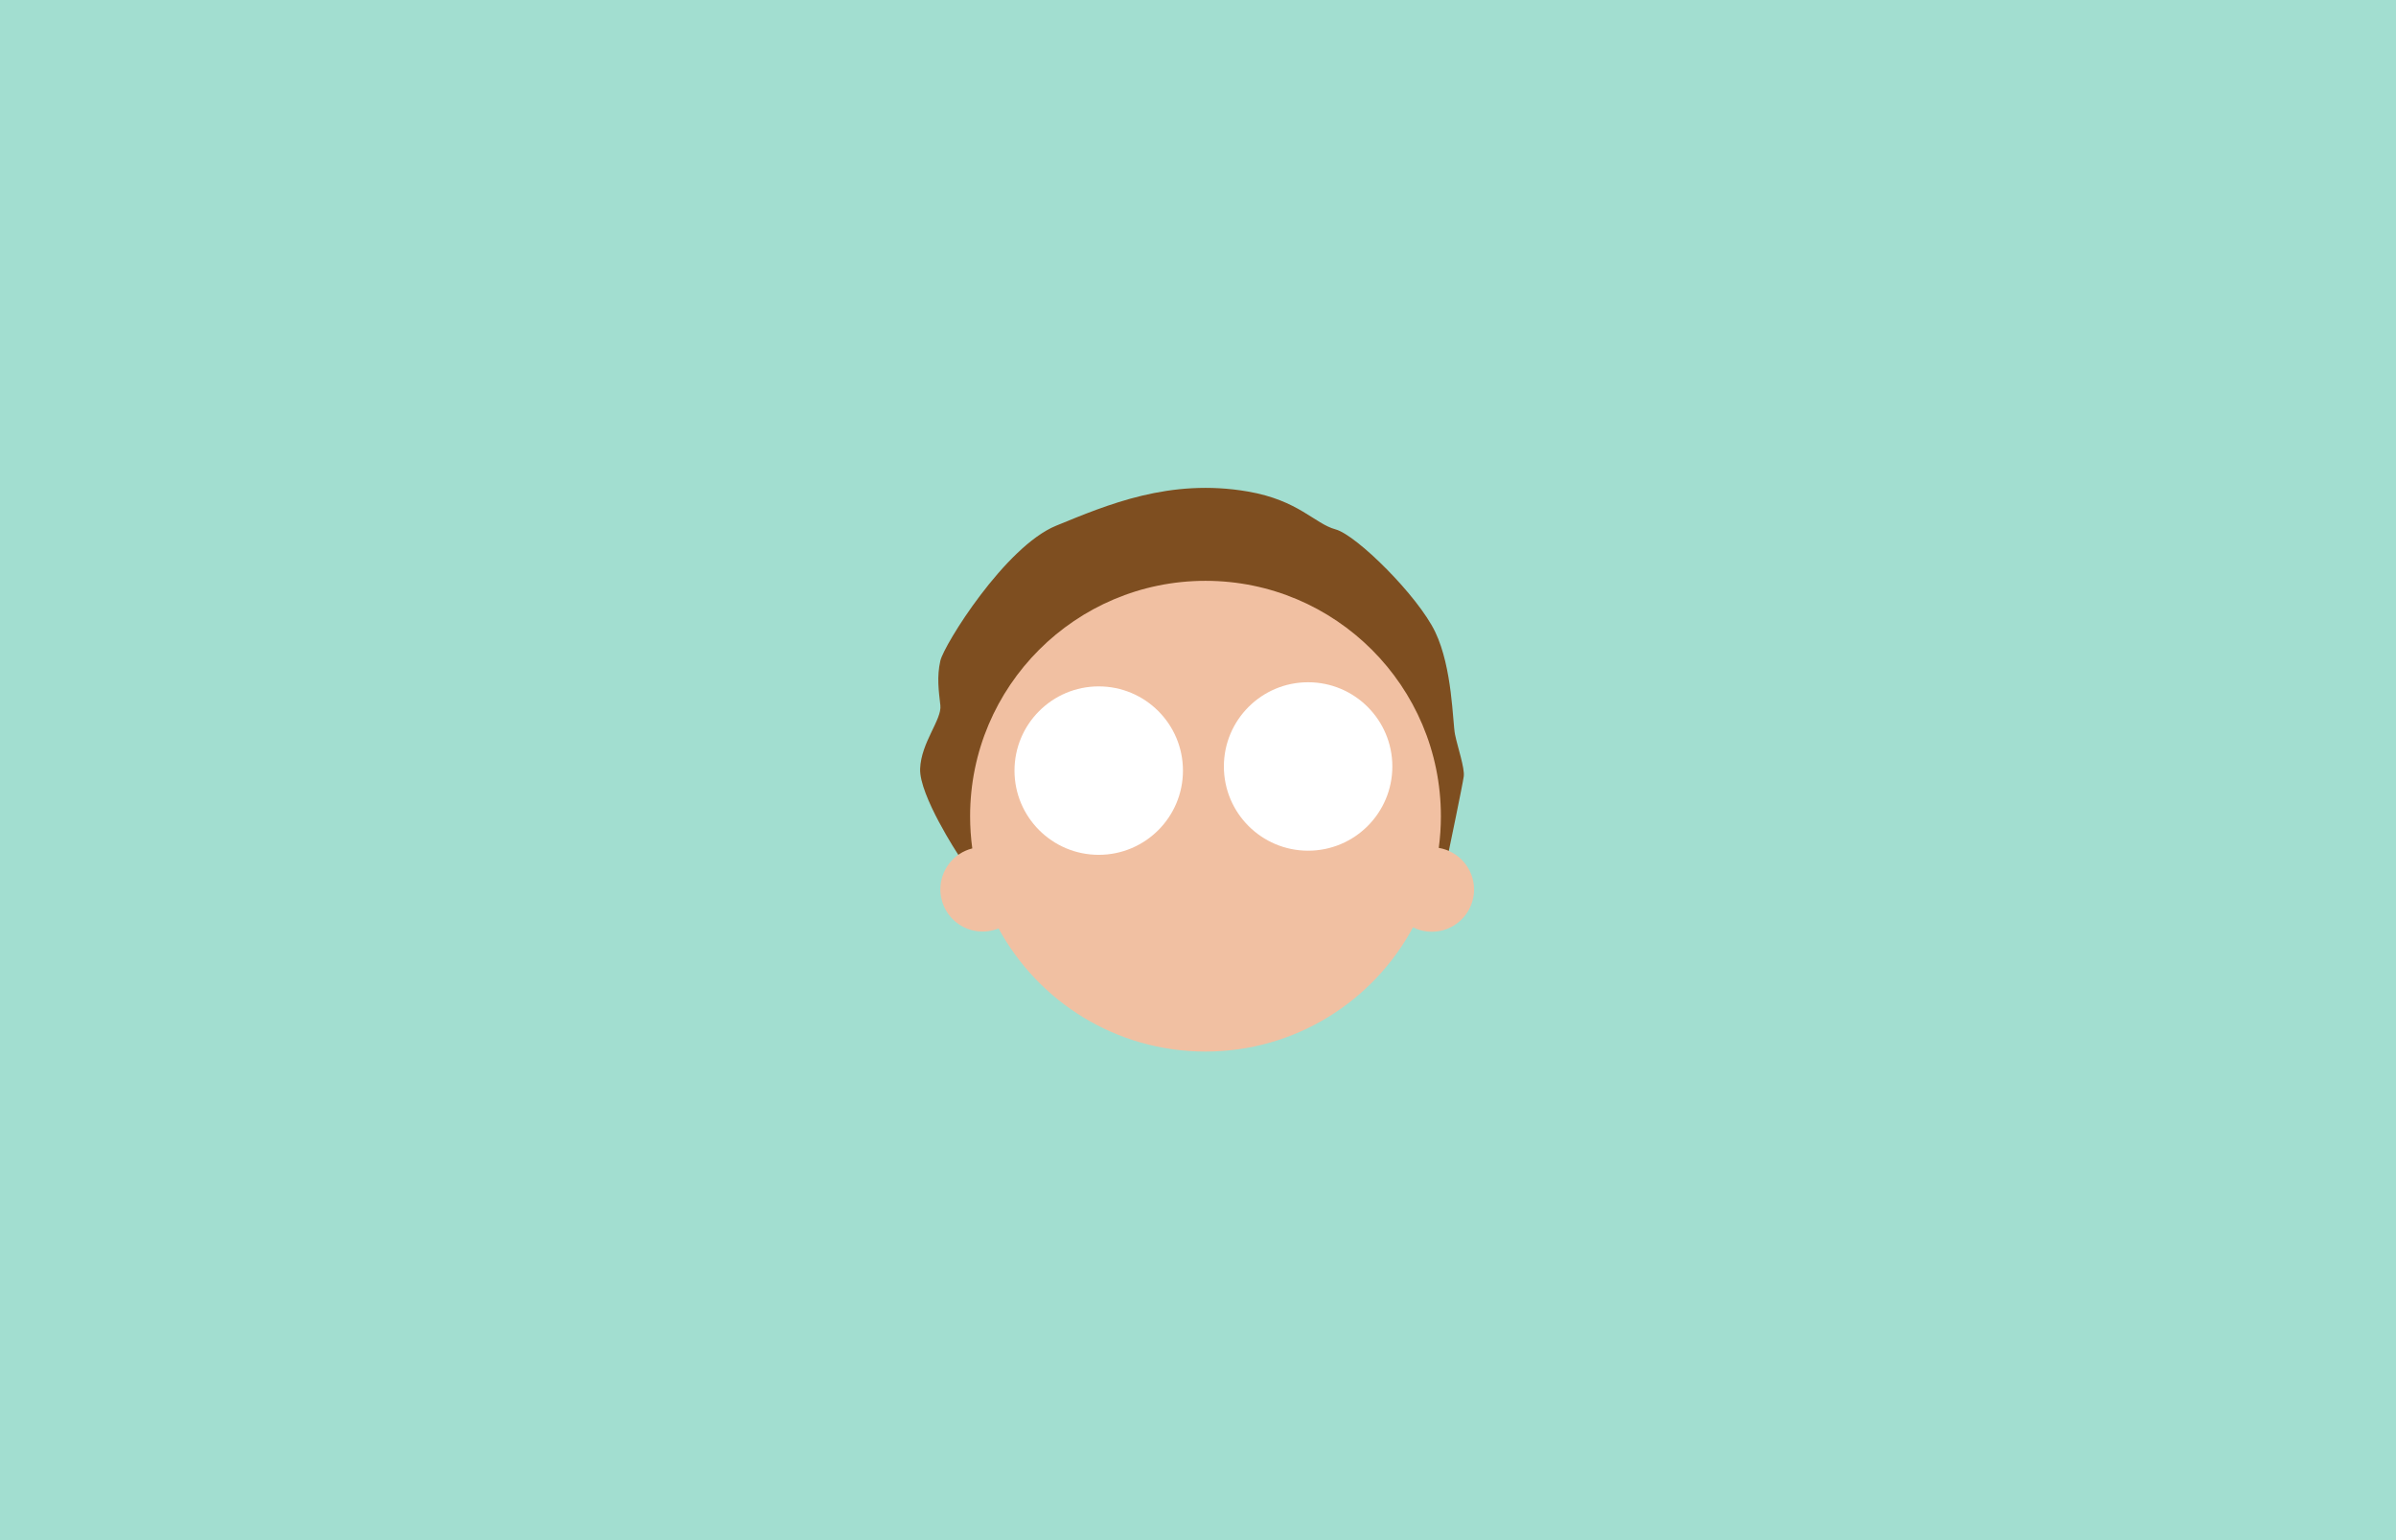
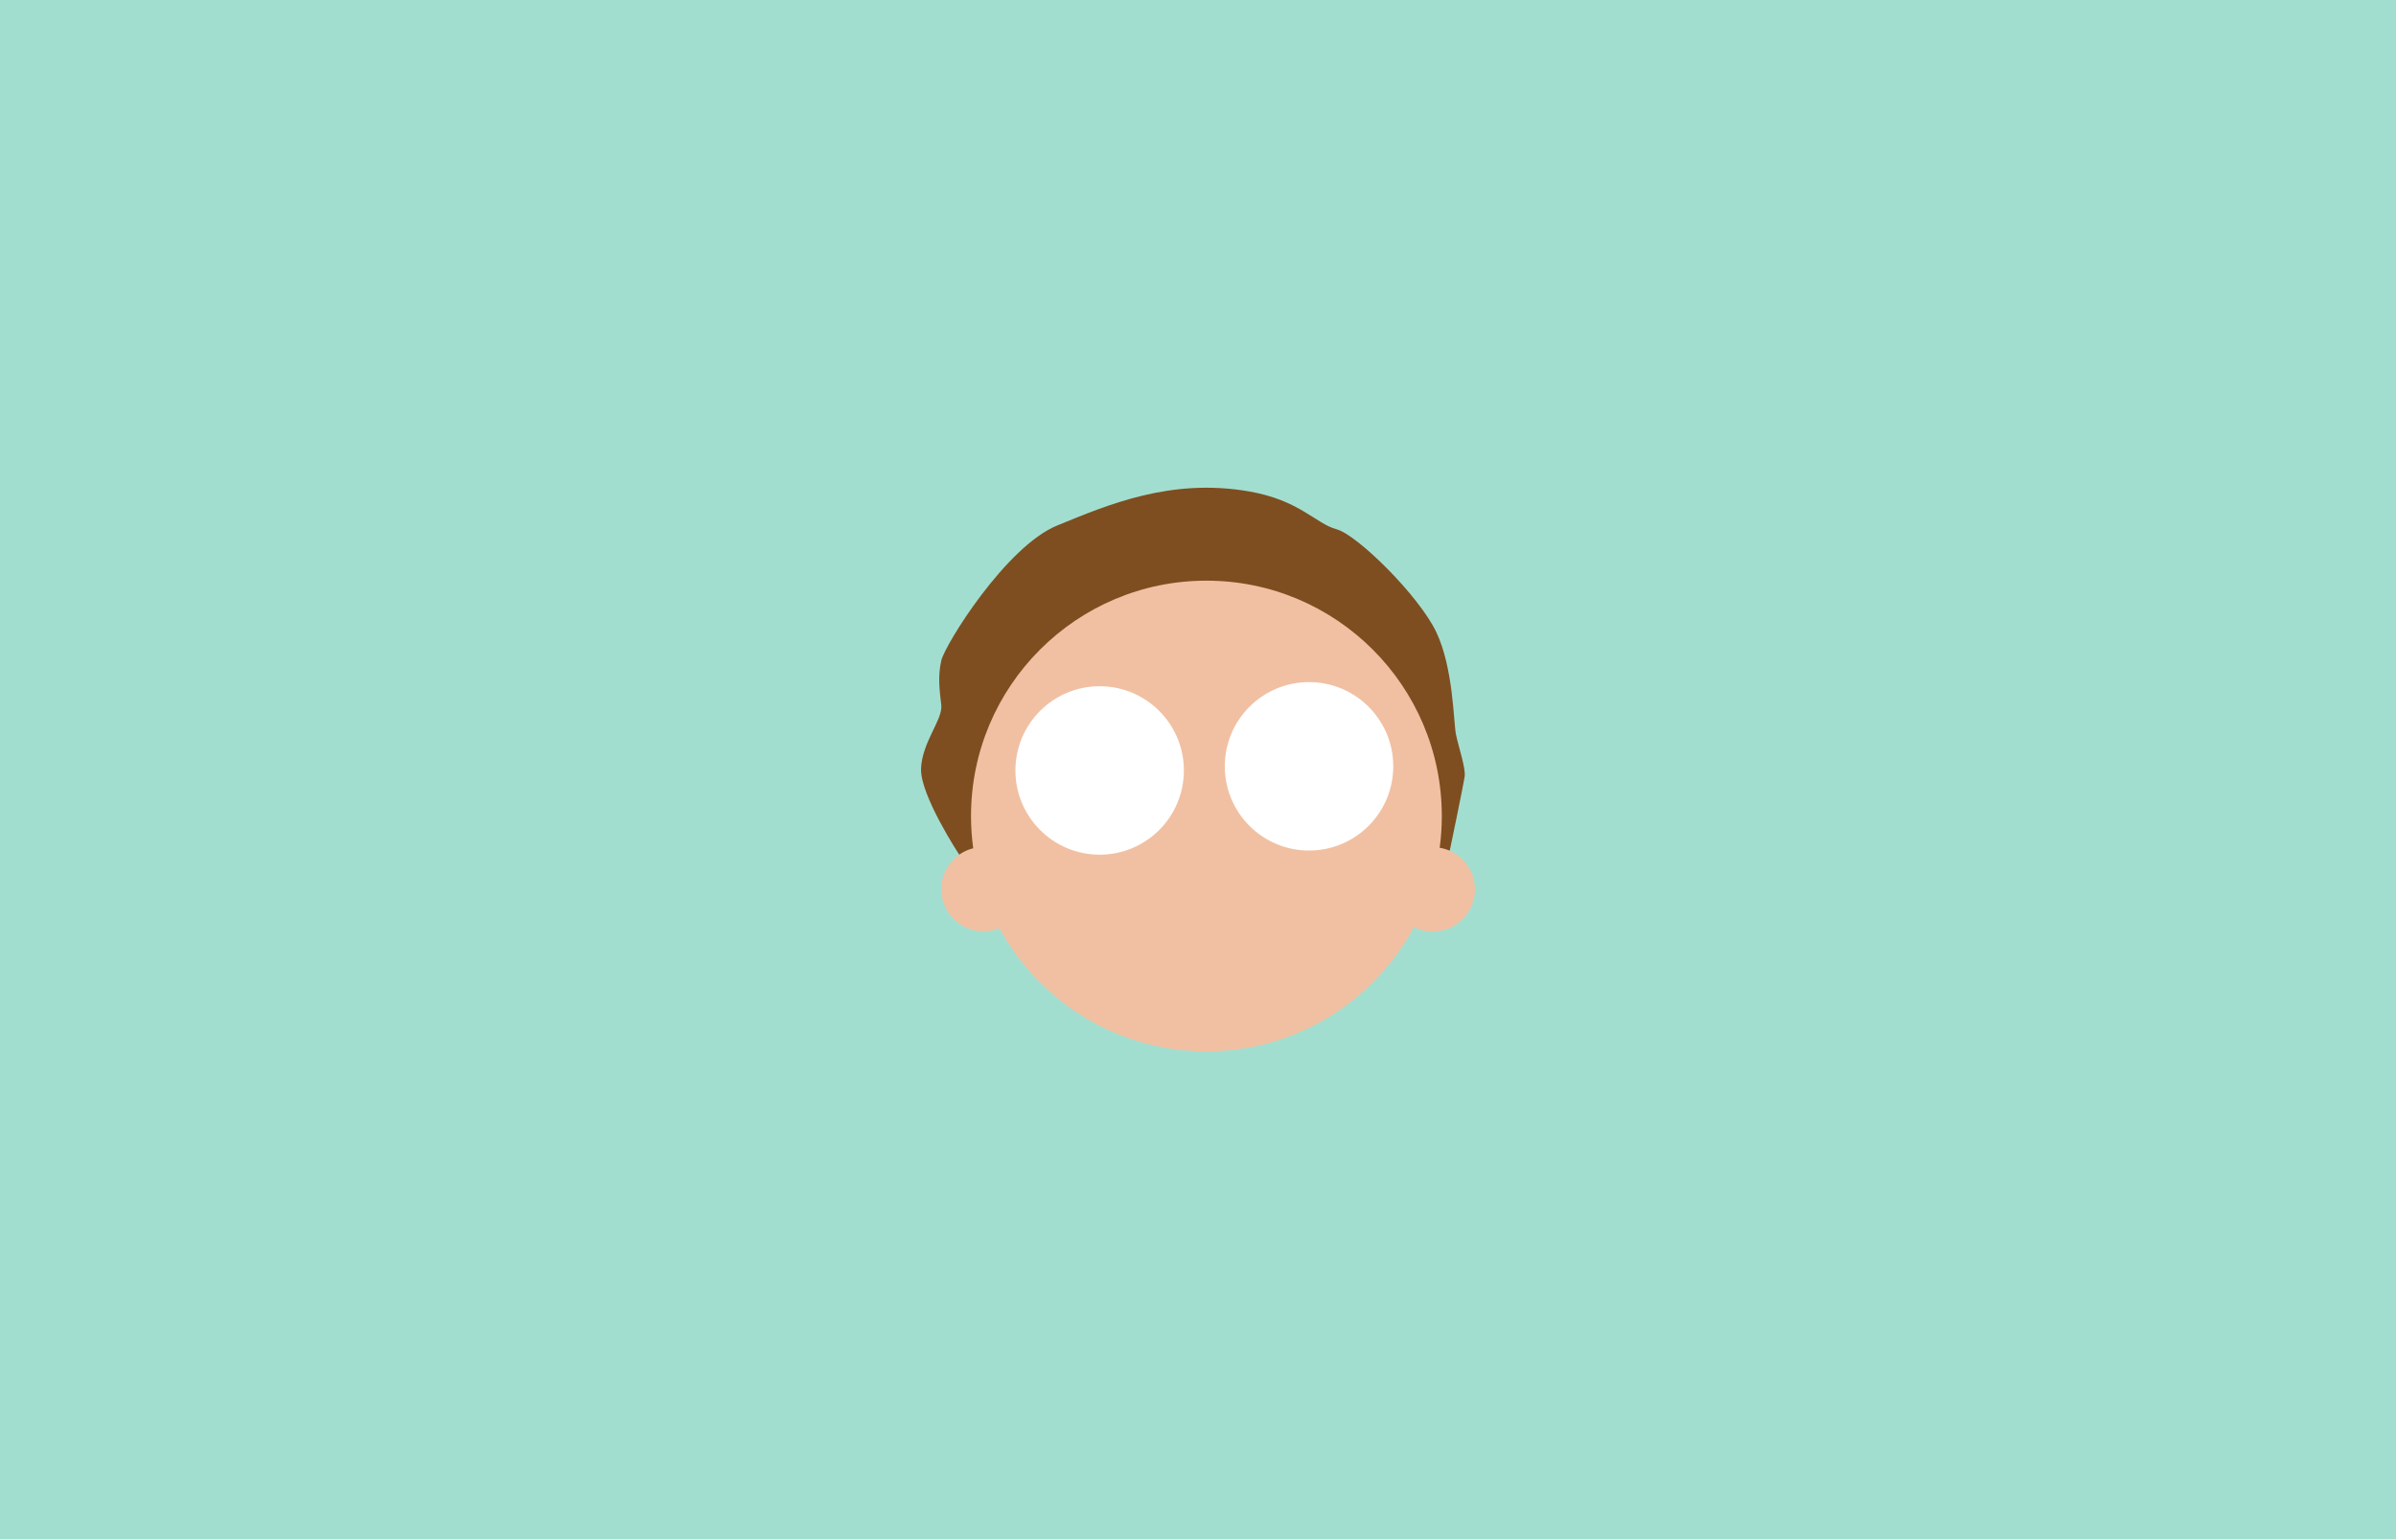
<svg xmlns="http://www.w3.org/2000/svg" viewBox="0 0 344 221" fill-rule="evenodd" clip-rule="evenodd" stroke-linejoin="round" stroke-miterlimit="1.414">
  <path fill="none" d="M-.097.352h343.931v220.339H-.097z" />
-   <path fill="#a2ded0" d="M-2.269-1.378h348.274v223.799H-2.269z" />
-   <path d="M137.585 122.741s-5.621-8.546-5.48-12.353c.142-3.807 3.14-7.054 2.905-9.112-.235-2.058-.526-4.111 0-6.403.526-2.291 9.295-16.391 16.626-19.391 7.33-3 16.311-6.842 27.523-4.907 7.301 1.26 9.572 4.618 12.593 5.437 3.022.82 11.812 9.54 14.301 14.718 2.489 5.179 2.493 12.97 2.848 14.729.355 1.759 1.413 4.83 1.254 6.022-.159 1.192-2.143 10.695-2.143 10.695l-70.427.565" fill="#7e4e20" />
-   <path d="M139.594 121.82a34.111 34.111 0 0 1-.314-4.626c0-18.652 15.143-33.796 33.796-33.796s33.796 15.144 33.796 33.796c0 1.544-.103 3.063-.304 4.552a6.065 6.065 0 0 1 5.065 5.979 6.063 6.063 0 0 1-8.762 5.425c-5.702 10.616-16.911 17.841-29.795 17.841-12.82 0-23.982-7.153-29.709-17.683a6.064 6.064 0 0 1-8.357-5.609 6.066 6.066 0 0 1 4.584-5.879z" fill="#f1c0a2" />
-   <circle cx="157.747" cy="110.649" r="12.093" fill="#fff" />
-   <circle cx="187.809" cy="110.055" r="12.093" fill="#fff" />
+   <path fill="#a2ded0" d="M0 0h344v221H0z" />
+   <path d="M137.717 122.719s-5.621-8.546-5.48-12.353c.142-3.807 3.14-7.054 2.905-9.112-.235-2.058-.526-4.111 0-6.403.526-2.291 9.295-16.391 16.626-19.391 7.33-3 16.311-6.842 27.523-4.907 7.301 1.26 9.572 4.618 12.593 5.437 3.022.82 11.812 9.54 14.301 14.718 2.489 5.179 2.493 12.97 2.848 14.729.355 1.759 1.413 4.83 1.254 6.022-.159 1.192-2.143 10.695-2.143 10.695l-70.427.565" fill="#7e4e20" />
+   <path d="M139.726 121.798a34.111 34.111 0 0 1-.314-4.626c0-18.652 15.143-33.796 33.796-33.796s33.796 15.144 33.796 33.796c0 1.544-.103 3.063-.304 4.552a6.065 6.065 0 0 1 5.065 5.979 6.063 6.063 0 0 1-8.762 5.425c-5.702 10.616-16.911 17.841-29.795 17.841-12.82 0-23.982-7.153-29.709-17.683a6.064 6.064 0 0 1-8.357-5.609 6.066 6.066 0 0 1 4.584-5.879z" fill="#f1c0a2" />
+   <circle cx="157.879" cy="110.627" r="12.093" fill="#fff" />
+   <circle cx="187.941" cy="110.033" r="12.093" fill="#fff" />
</svg>
